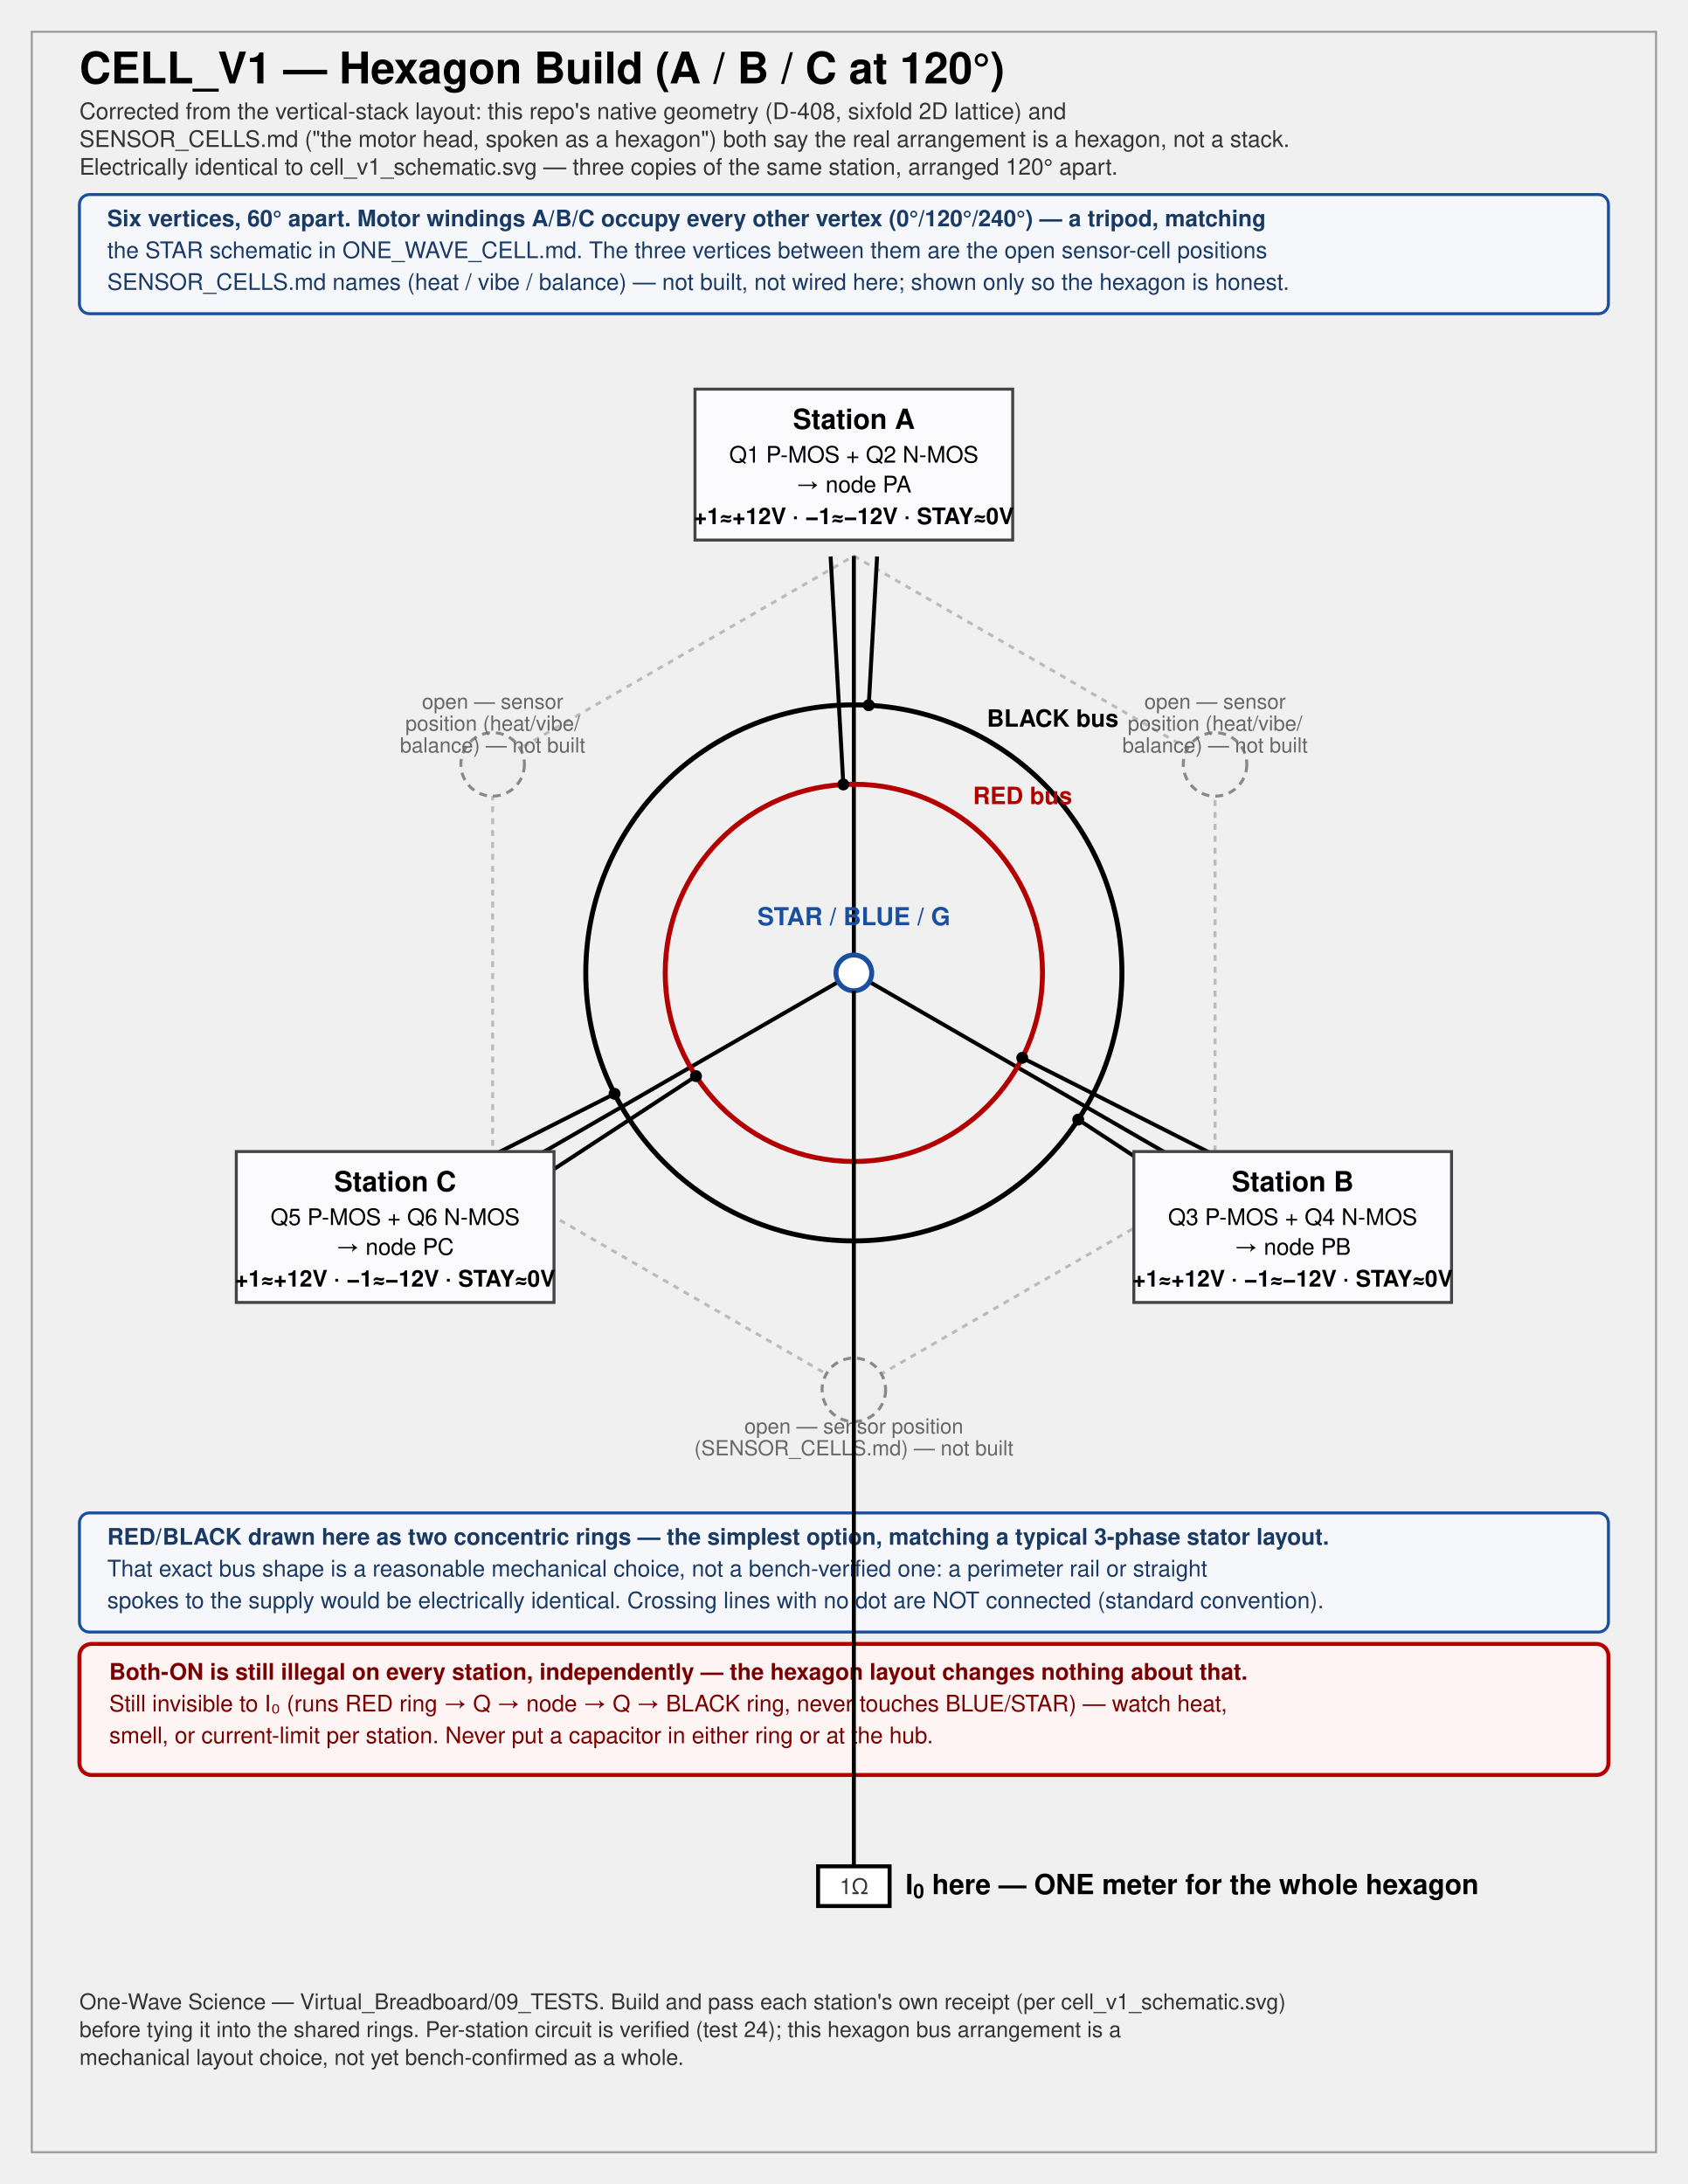
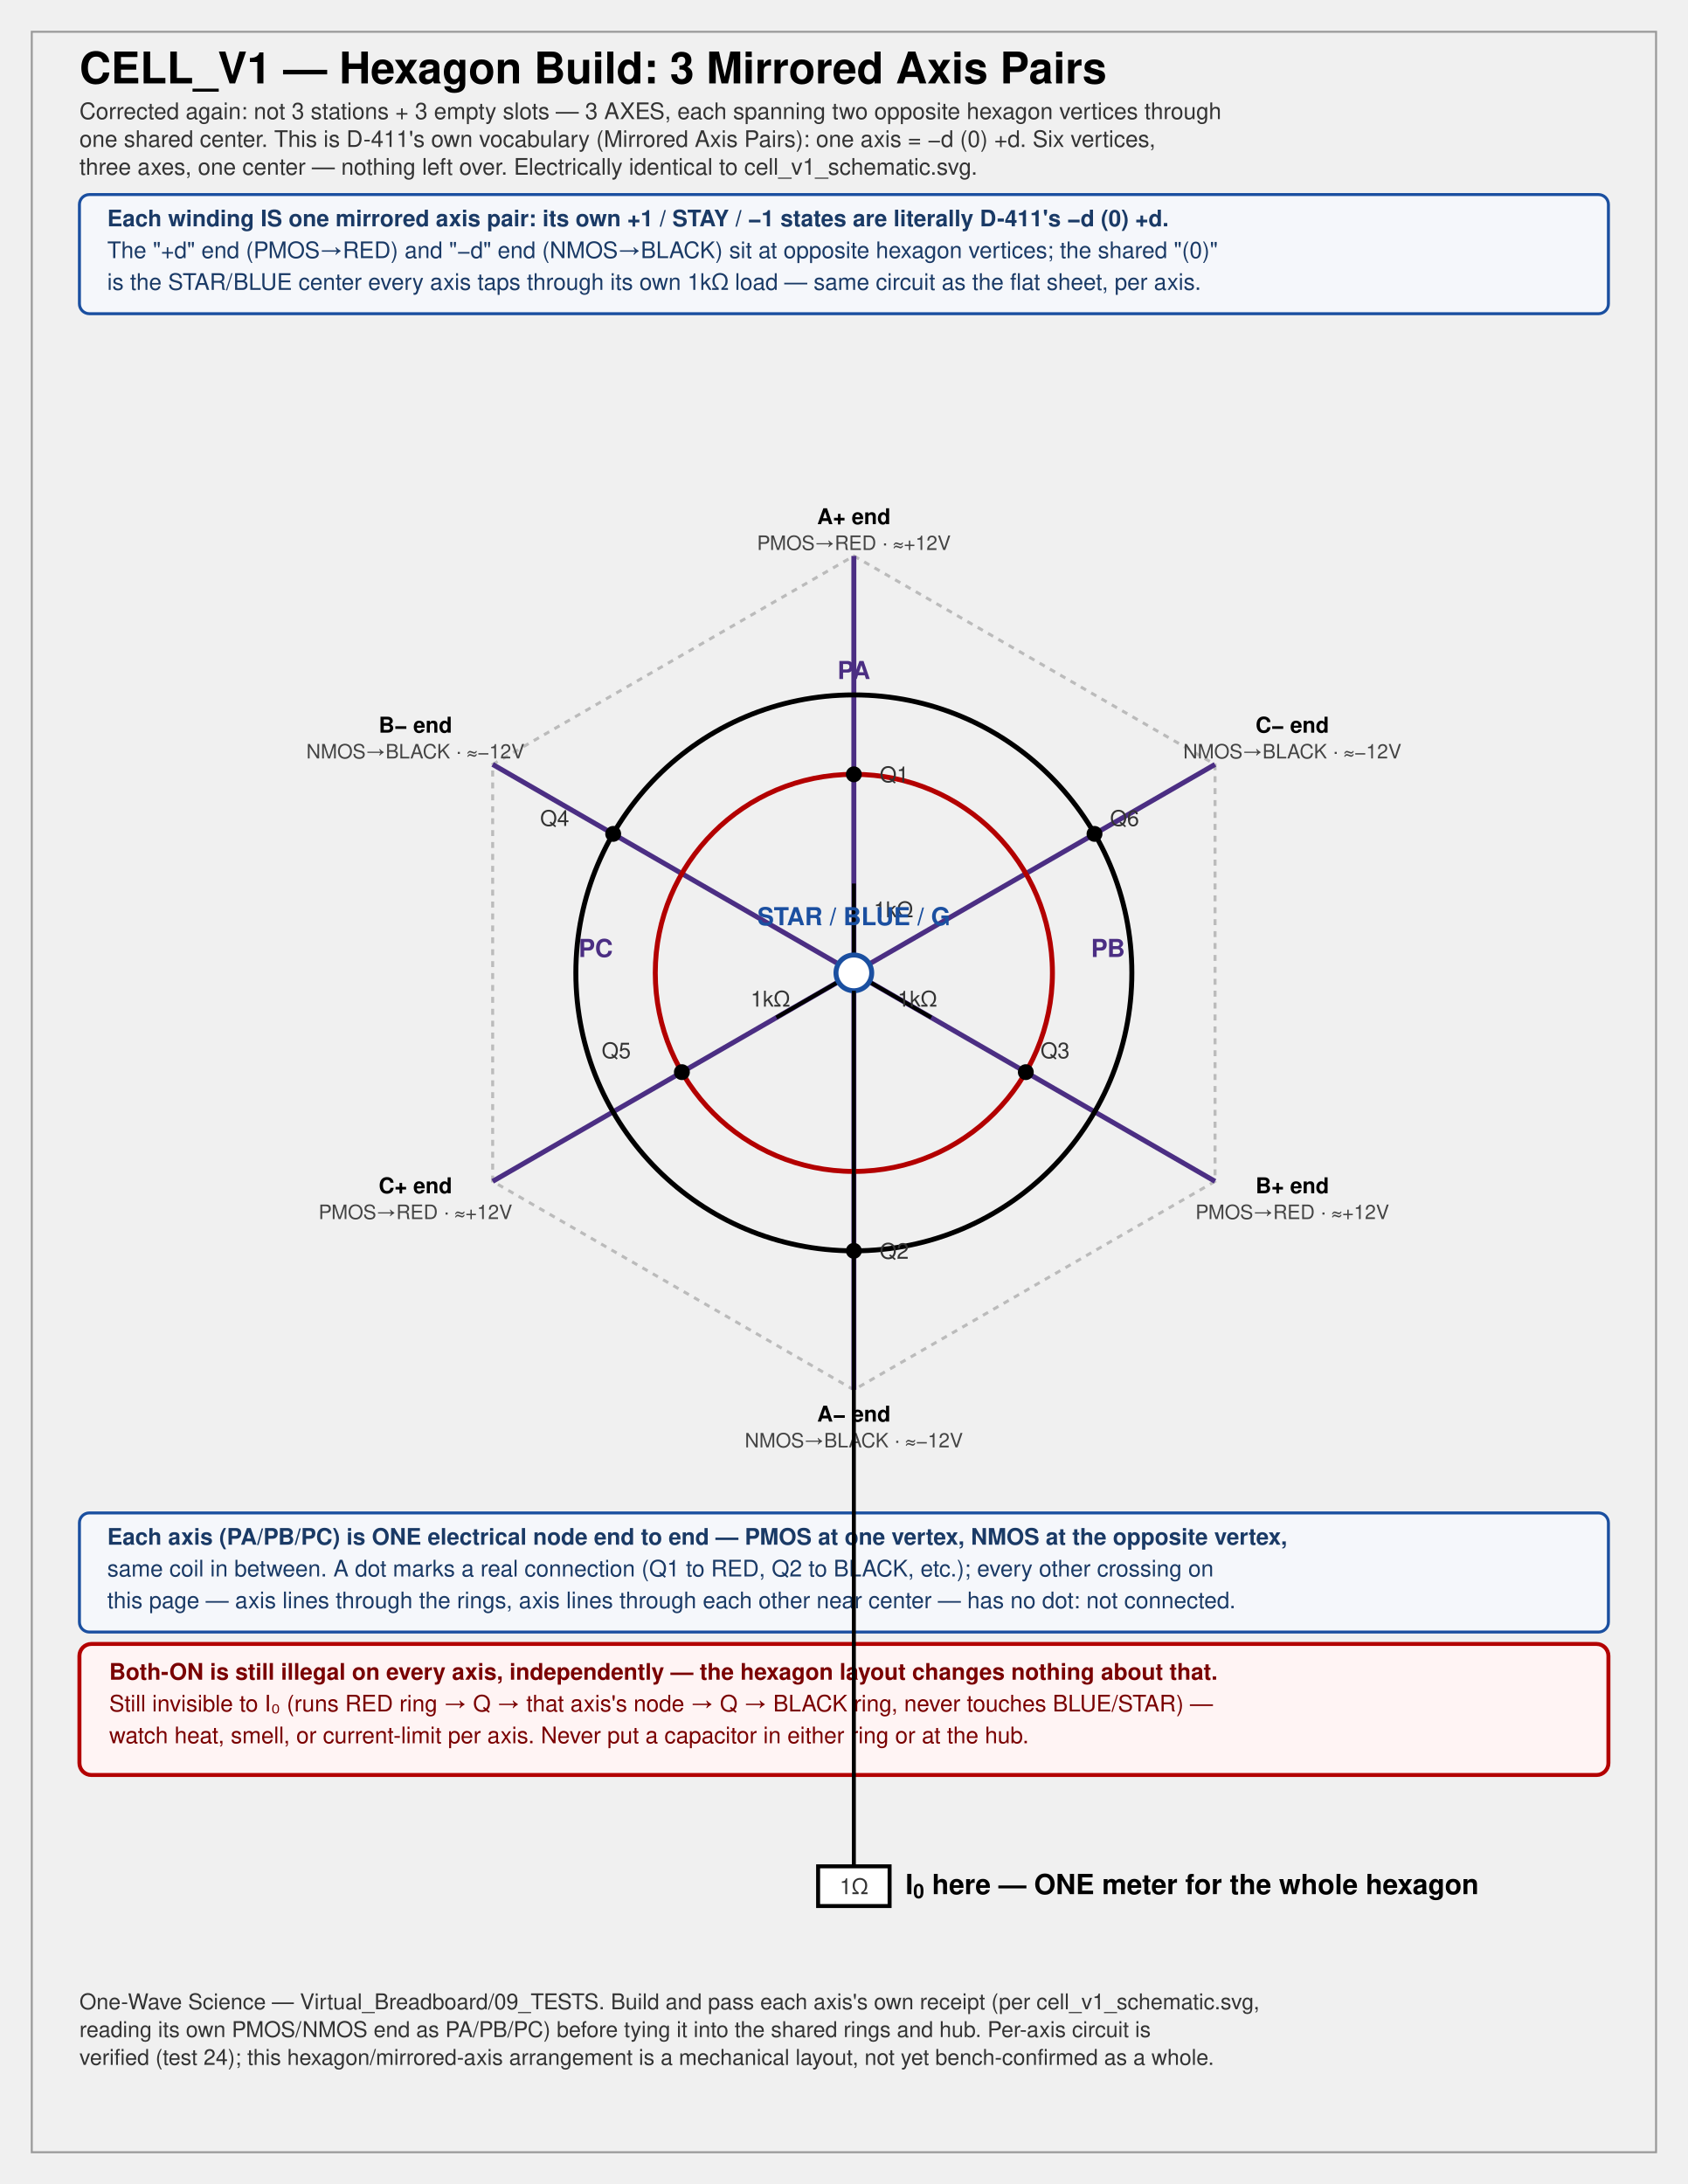
<svg xmlns="http://www.w3.org/2000/svg" width="8.5in" height="11in" viewBox="0 0 850 1100" font-family="Helvetica, Arial, sans-serif">
  <style>
    .wire { stroke:#000; stroke-width:2; fill:none; }
+     .axisline { stroke:#4b2e83; stroke-width:2.5; fill:none; }
    .dot { fill:#000; }
    .lbl { font-size:14px; fill:#000; }
    .lblB { font-size:14px; fill:#000; font-weight:700; }
    .small { font-size:11px; fill:#333; }
    .rail-red { fill:#b30000; font-weight:700; }
    .rail-black { fill:#000; font-weight:700; }
    .rail-blue { fill:#1a4fa0; font-weight:700; }
+     .axisLbl { fill:#4b2e83; font-weight:700; font-size:12.5px; }
    .box { fill:#fff; stroke:#000; stroke-width:2; }
-     .stationBox { fill:#fbfbfe; stroke:#444; stroke-width:1.5; }
    .title { font-size:22px; font-weight:800; fill:#000; }
    .subtitle { font-size:11.5px; fill:#333; }
    .warn { fill:#fff4f4; stroke:#b30000; stroke-width:2; }
    .warnTxt { fill:#7a0000; font-size:11.5px; }
    .noteBox { fill:#f5f7fb; stroke:#1a4fa0; stroke-width:1.5; }
    .noteTxt { fill:#1a3a66; font-size:11.5px; }
-     .cellHdr { font-size:11.5px; font-weight:700; fill:#000; }
-     .cell { font-size:11.5px; fill:#000; }
-     .layerHdr { font-size:14px; font-weight:800; fill:#000; }
-     .sensor { fill:#eee; stroke:#888; stroke-width:1.5; stroke-dasharray:4,3; }
-     .sensorTxt { font-size:10.5px; fill:#666; }
+     .endLbl { font-size:11px; fill:#000; text-anchor:middle; }
+     .endLblSm { font-size:10px; fill:#444; text-anchor:middle; }
  </style>
  <rect x="16" y="16" width="818" height="1068" fill="none" stroke="#999" stroke-width="1" />
-   <text x="40" y="42" class="title">CELL_V1 — Hexagon Build (A / B / C at 120°)</text>
-   <text x="40" y="60" class="subtitle">Corrected from the vertical-stack layout: this repo's native geometry (D-408, sixfold 2D lattice) and</text>
-   <text x="40" y="74" class="subtitle">SENSOR_CELLS.md ("the motor head, spoken as a hexagon") both say the real arrangement is a hexagon, not a stack.</text>
-   <text x="40" y="88" class="subtitle">Electrically identical to cell_v1_schematic.svg — three copies of the same station, arranged 120° apart.</text>
+   <text x="40" y="42" class="title">CELL_V1 — Hexagon Build: 3 Mirrored Axis Pairs</text>
+   <text x="40" y="60" class="subtitle">Corrected again: not 3 stations + 3 empty slots — 3 AXES, each spanning two opposite hexagon vertices through</text>
+   <text x="40" y="74" class="subtitle">one shared center. This is D-411's own vocabulary (Mirrored Axis Pairs): one axis = −d (0) +d. Six vertices,</text>
+   <text x="40" y="88" class="subtitle">three axes, one center — nothing left over. Electrically identical to cell_v1_schematic.svg.</text>
  <rect x="40" y="98" width="770" height="60" rx="5" class="noteBox" />
-   <text x="54" y="114" class="noteTxt" font-weight="700">Six vertices, 60° apart. Motor windings A/B/C occupy every other vertex (0°/120°/240°) — a tripod, matching</text>
-   <text x="54" y="130" class="noteTxt">the STAR schematic in ONE_WAVE_CELL.md. The three vertices between them are the open sensor-cell positions</text>
-   <text x="54" y="146" class="noteTxt">SENSOR_CELLS.md names (heat / vibe / balance) — not built, not wired here; shown only so the hexagon is honest.</text>
+   <text x="54" y="114" class="noteTxt" font-weight="700">Each winding IS one mirrored axis pair: its own +1 / STAY / −1 states are literally D-411's −d (0) +d.</text>
+   <text x="54" y="130" class="noteTxt">The "+d" end (PMOS→RED) and "−d" end (NMOS→BLACK) sit at opposite hexagon vertices; the shared "(0)"</text>
+   <text x="54" y="146" class="noteTxt">is the STAR/BLUE center every axis taps through its own 1kΩ load — same circuit as the flat sheet, per axis.</text>
  <polygon points="430,280 611.9,385 611.9,595 430,700 248.1,595 248.1,385" fill="none" stroke="#bbb" stroke-width="1.5" stroke-dasharray="3,3" />
-   <line x1="430.0" y1="280.0" x2="430.0" y2="490.0" class="wire" stroke="#1a4fa0" />
-   <line x1="611.9" y1="595.0" x2="430.0" y2="490.0" class="wire" stroke="#1a4fa0" />
-   <line x1="248.1" y1="595.0" x2="430.0" y2="490.0" class="wire" stroke="#1a4fa0" />
-   <circle cx="430" cy="490" r="95" fill="none" stroke="#b30000" stroke-width="2.5" />
-   <circle cx="430" cy="490" r="135" fill="none" stroke="#000" stroke-width="2.5" />
-   <text x="490" y="405" class="rail-red" font-size="12">RED bus</text>
-   <text x="497" y="366" class="rail-black" font-size="12">BLACK bus</text>
-   <line x1="418.3" y1="280.3" x2="424.7" y2="395.1" class="wire" stroke="#b30000" />
-   <line x1="441.7" y1="280.3" x2="437.5" y2="355.2" class="wire" stroke="#000" />
-   <circle cx="424.7" cy="395.1" r="3" class="dot" fill="#b30000" />
-   <circle cx="437.5" cy="355.2" r="3" class="dot" />
-   <circle cx="430.0" cy="490.0" r="4" class="dot" fill="#1a4fa0" />
-   <line x1="617.4" y1="584.7" x2="514.8" y2="532.8" class="wire" stroke="#b30000" />
-   <line x1="605.7" y1="605.0" x2="543.0" y2="563.9" class="wire" stroke="#000" />
-   <circle cx="514.8" cy="532.8" r="3" class="dot" fill="#b30000" />
-   <circle cx="543.0" cy="563.9" r="3" class="dot" />
-   <line x1="254.3" y1="605.0" x2="350.5" y2="542.0" class="wire" stroke="#b30000" />
-   <line x1="242.6" y1="584.7" x2="309.5" y2="550.9" class="wire" stroke="#000" />
-   <circle cx="350.5" cy="542.0" r="3" class="dot" fill="#b30000" />
-   <circle cx="309.5" cy="550.9" r="3" class="dot" />
+   <line x1="430.0" y1="280.0" x2="430.0" y2="700.0" class="axisline" />
+   <line x1="611.9" y1="595.0" x2="248.1" y2="385.0" class="axisline" />
+   <line x1="248.1" y1="595.0" x2="611.9" y2="385.0" class="axisline" />
+   <circle cx="430" cy="490" r="100" fill="none" stroke="#b30000" stroke-width="2.5" />
+   <circle cx="430" cy="490" r="140" fill="none" stroke="#000" stroke-width="2.5" />
+   <circle cx="430.0" cy="390.0" r="4" fill="#b30000" class="dot" />
+   <text x="443" y="394" class="small" fill="#b30000">Q1</text>
+   <circle cx="430.0" cy="630.0" r="4" fill="#000" class="dot" />
+   <text x="443" y="634" class="small">Q2</text>
+   <circle cx="516.6" cy="540.0" r="4" fill="#b30000" class="dot" />
+   <text x="524" y="533" class="small" fill="#b30000">Q3</text>
+   <circle cx="308.8" cy="420.0" r="4" fill="#000" class="dot" />
+   <text x="272" y="416" class="small">Q4</text>
+   <circle cx="343.4" cy="540.0" r="4" fill="#b30000" class="dot" />
+   <text x="303" y="533" class="small" fill="#b30000">Q5</text>
+   <circle cx="551.2" cy="420.0" r="4" fill="#000" class="dot" />
+   <text x="559" y="416" class="small">Q6</text>
+   <text x="430" y="342" text-anchor="middle" class="axisLbl">PA</text>
+   <text x="558" y="482" text-anchor="middle" class="axisLbl">PB</text>
+   <text x="300" y="482" text-anchor="middle" class="axisLbl">PC</text>
+   <line x1="430.0" y1="445.0" x2="430" y2="490" class="wire" stroke="#1a4fa0" />
+   <line x1="469.0" y1="512.5" x2="430" y2="490" class="wire" stroke="#1a4fa0" />
+   <line x1="391.0" y1="512.5" x2="430" y2="490" class="wire" stroke="#1a4fa0" />
+   <text x="440" y="462" class="small" fill="#1a4fa0">1kΩ</text>
+   <text x="452" y="507" class="small" fill="#1a4fa0">1kΩ</text>
+   <text x="378" y="507" class="small" fill="#1a4fa0">1kΩ</text>
  <circle cx="430" cy="490" r="9" fill="#fff" stroke="#1a4fa0" stroke-width="2.5" />
  <text x="430" y="466" text-anchor="middle" class="rail-blue" font-size="12.5">STAR / BLUE / G</text>
-   <rect x="350" y="196" width="160" height="76" class="stationBox" />
-   <text x="430" y="216" text-anchor="middle" class="layerHdr">Station A</text>
-   <text x="430" y="233" text-anchor="middle" class="cell">Q1 P-MOS + Q2 N-MOS</text>
-   <text x="430" y="248" text-anchor="middle" class="cell">→ node PA</text>
-   <text x="430" y="264" text-anchor="middle" class="cellHdr">+1≈+12V · −1≈−12V · STAY≈0V</text>
-   <rect x="571" y="580" width="160" height="76" class="stationBox" />
-   <text x="651" y="600" text-anchor="middle" class="layerHdr">Station B</text>
-   <text x="651" y="617" text-anchor="middle" class="cell">Q3 P-MOS + Q4 N-MOS</text>
-   <text x="651" y="632" text-anchor="middle" class="cell">→ node PB</text>
-   <text x="651" y="648" text-anchor="middle" class="cellHdr">+1≈+12V · −1≈−12V · STAY≈0V</text>
-   <rect x="119" y="580" width="160" height="76" class="stationBox" />
-   <text x="199" y="600" text-anchor="middle" class="layerHdr">Station C</text>
-   <text x="199" y="617" text-anchor="middle" class="cell">Q5 P-MOS + Q6 N-MOS</text>
-   <text x="199" y="632" text-anchor="middle" class="cell">→ node PC</text>
-   <text x="199" y="648" text-anchor="middle" class="cellHdr">+1≈+12V · −1≈−12V · STAY≈0V</text>
-   <circle cx="611.9" cy="385" r="16" class="sensor" />
-   <text x="611.9" y="357" text-anchor="middle" class="sensorTxt">open — sensor</text>
-   <text x="611.9" y="368" text-anchor="middle" class="sensorTxt">position (heat/vibe/</text>
-   <text x="611.9" y="379" text-anchor="middle" class="sensorTxt">balance) — not built</text>
-   <circle cx="430" cy="700" r="16" class="sensor" />
-   <text x="430" y="722" text-anchor="middle" class="sensorTxt">open — sensor position</text>
-   <text x="430" y="733" text-anchor="middle" class="sensorTxt">(SENSOR_CELLS.md) — not built</text>
-   <circle cx="248.1" cy="385" r="16" class="sensor" />
-   <text x="248.1" y="357" text-anchor="middle" class="sensorTxt">open — sensor</text>
-   <text x="248.1" y="368" text-anchor="middle" class="sensorTxt">position (heat/vibe/</text>
-   <text x="248.1" y="379" text-anchor="middle" class="sensorTxt">balance) — not built</text>
+   <text x="430" y="264" class="endLbl" font-weight="700">A+ end</text>
+   <text x="430" y="277" class="endLblSm">PMOS→RED · ≈+12V</text>
+   <text x="430" y="716" class="endLbl" font-weight="700">A− end</text>
+   <text x="430" y="729" class="endLblSm">NMOS→BLACK · ≈−12V</text>
+   <text x="650.8" y="601" class="endLbl" font-weight="700">B+ end</text>
+   <text x="650.8" y="614" class="endLblSm">PMOS→RED · ≈+12V</text>
+   <text x="209.2" y="369" class="endLbl" font-weight="700">B− end</text>
+   <text x="209.2" y="382" class="endLblSm">NMOS→BLACK · ≈−12V</text>
+   <text x="209.2" y="601" class="endLbl" font-weight="700">C+ end</text>
+   <text x="209.2" y="614" class="endLblSm">PMOS→RED · ≈+12V</text>
+   <text x="650.8" y="369" class="endLbl" font-weight="700">C− end</text>
+   <text x="650.8" y="382" class="endLblSm">NMOS→BLACK · ≈−12V</text>
  <rect x="40" y="762" width="770" height="60" rx="5" class="noteBox" />
-   <text x="54" y="778" class="noteTxt" font-weight="700">RED/BLACK drawn here as two concentric rings — the simplest option, matching a typical 3-phase stator layout.</text>
-   <text x="54" y="794" class="noteTxt">That exact bus shape is a reasonable mechanical choice, not a bench-verified one: a perimeter rail or straight</text>
-   <text x="54" y="810" class="noteTxt">spokes to the supply would be electrically identical. Crossing lines with no dot are NOT connected (standard convention).</text>
+   <text x="54" y="778" class="noteTxt" font-weight="700">Each axis (PA/PB/PC) is ONE electrical node end to end — PMOS at one vertex, NMOS at the opposite vertex,</text>
+   <text x="54" y="794" class="noteTxt">same coil in between. A dot marks a real connection (Q1 to RED, Q2 to BLACK, etc.); every other crossing on</text>
+   <text x="54" y="810" class="noteTxt">this page — axis lines through the rings, axis lines through each other near center — has no dot: not connected.</text>
  <rect x="40" y="828" width="770" height="66" rx="6" class="warn" />
-   <text x="55" y="846" class="warnTxt" font-weight="700">Both-ON is still illegal on every station, independently — the hexagon layout changes nothing about that.</text>
-   <text x="55" y="862" class="warnTxt">Still invisible to I₀ (runs RED ring → Q → node → Q → BLACK ring, never touches BLUE/STAR) — watch heat,</text>
-   <text x="55" y="878" class="warnTxt">smell, or current-limit per station. Never put a capacitor in either ring or at the hub.</text>
+   <text x="55" y="846" class="warnTxt" font-weight="700">Both-ON is still illegal on every axis, independently — the hexagon layout changes nothing about that.</text>
+   <text x="55" y="862" class="warnTxt">Still invisible to I₀ (runs RED ring → Q → that axis's node → Q → BLACK ring, never touches BLUE/STAR) —</text>
+   <text x="55" y="878" class="warnTxt">watch heat, smell, or current-limit per axis. Never put a capacitor in either ring or at the hub.</text>
  <line x1="430" y1="499" x2="430" y2="940" class="wire" stroke="#1a4fa0" />
  <rect x="412" y="940" width="36" height="20" class="box" />
  <text x="430" y="954" text-anchor="middle" class="small">1Ω</text>
  <text x="456" y="954" class="lblB">I<tspan baseline-shift="sub" font-size="10">0</tspan> here — ONE meter for the whole hexagon</text>
-   <text x="40" y="1012" class="small">One-Wave Science — Virtual_Breadboard/09_TESTS. Build and pass each station's own receipt (per cell_v1_schematic.svg)</text>
-   <text x="40" y="1026" class="small">before tying it into the shared rings. Per-station circuit is verified (test 24); this hexagon bus arrangement is a</text>
-   <text x="40" y="1040" class="small">mechanical layout choice, not yet bench-confirmed as a whole.</text>
+   <text x="40" y="1012" class="small">One-Wave Science — Virtual_Breadboard/09_TESTS. Build and pass each axis's own receipt (per cell_v1_schematic.svg,</text>
+   <text x="40" y="1026" class="small">reading its own PMOS/NMOS end as PA/PB/PC) before tying it into the shared rings and hub. Per-axis circuit is</text>
+   <text x="40" y="1040" class="small">verified (test 24); this hexagon/mirrored-axis arrangement is a mechanical layout, not yet bench-confirmed as a whole.</text>
</svg>
